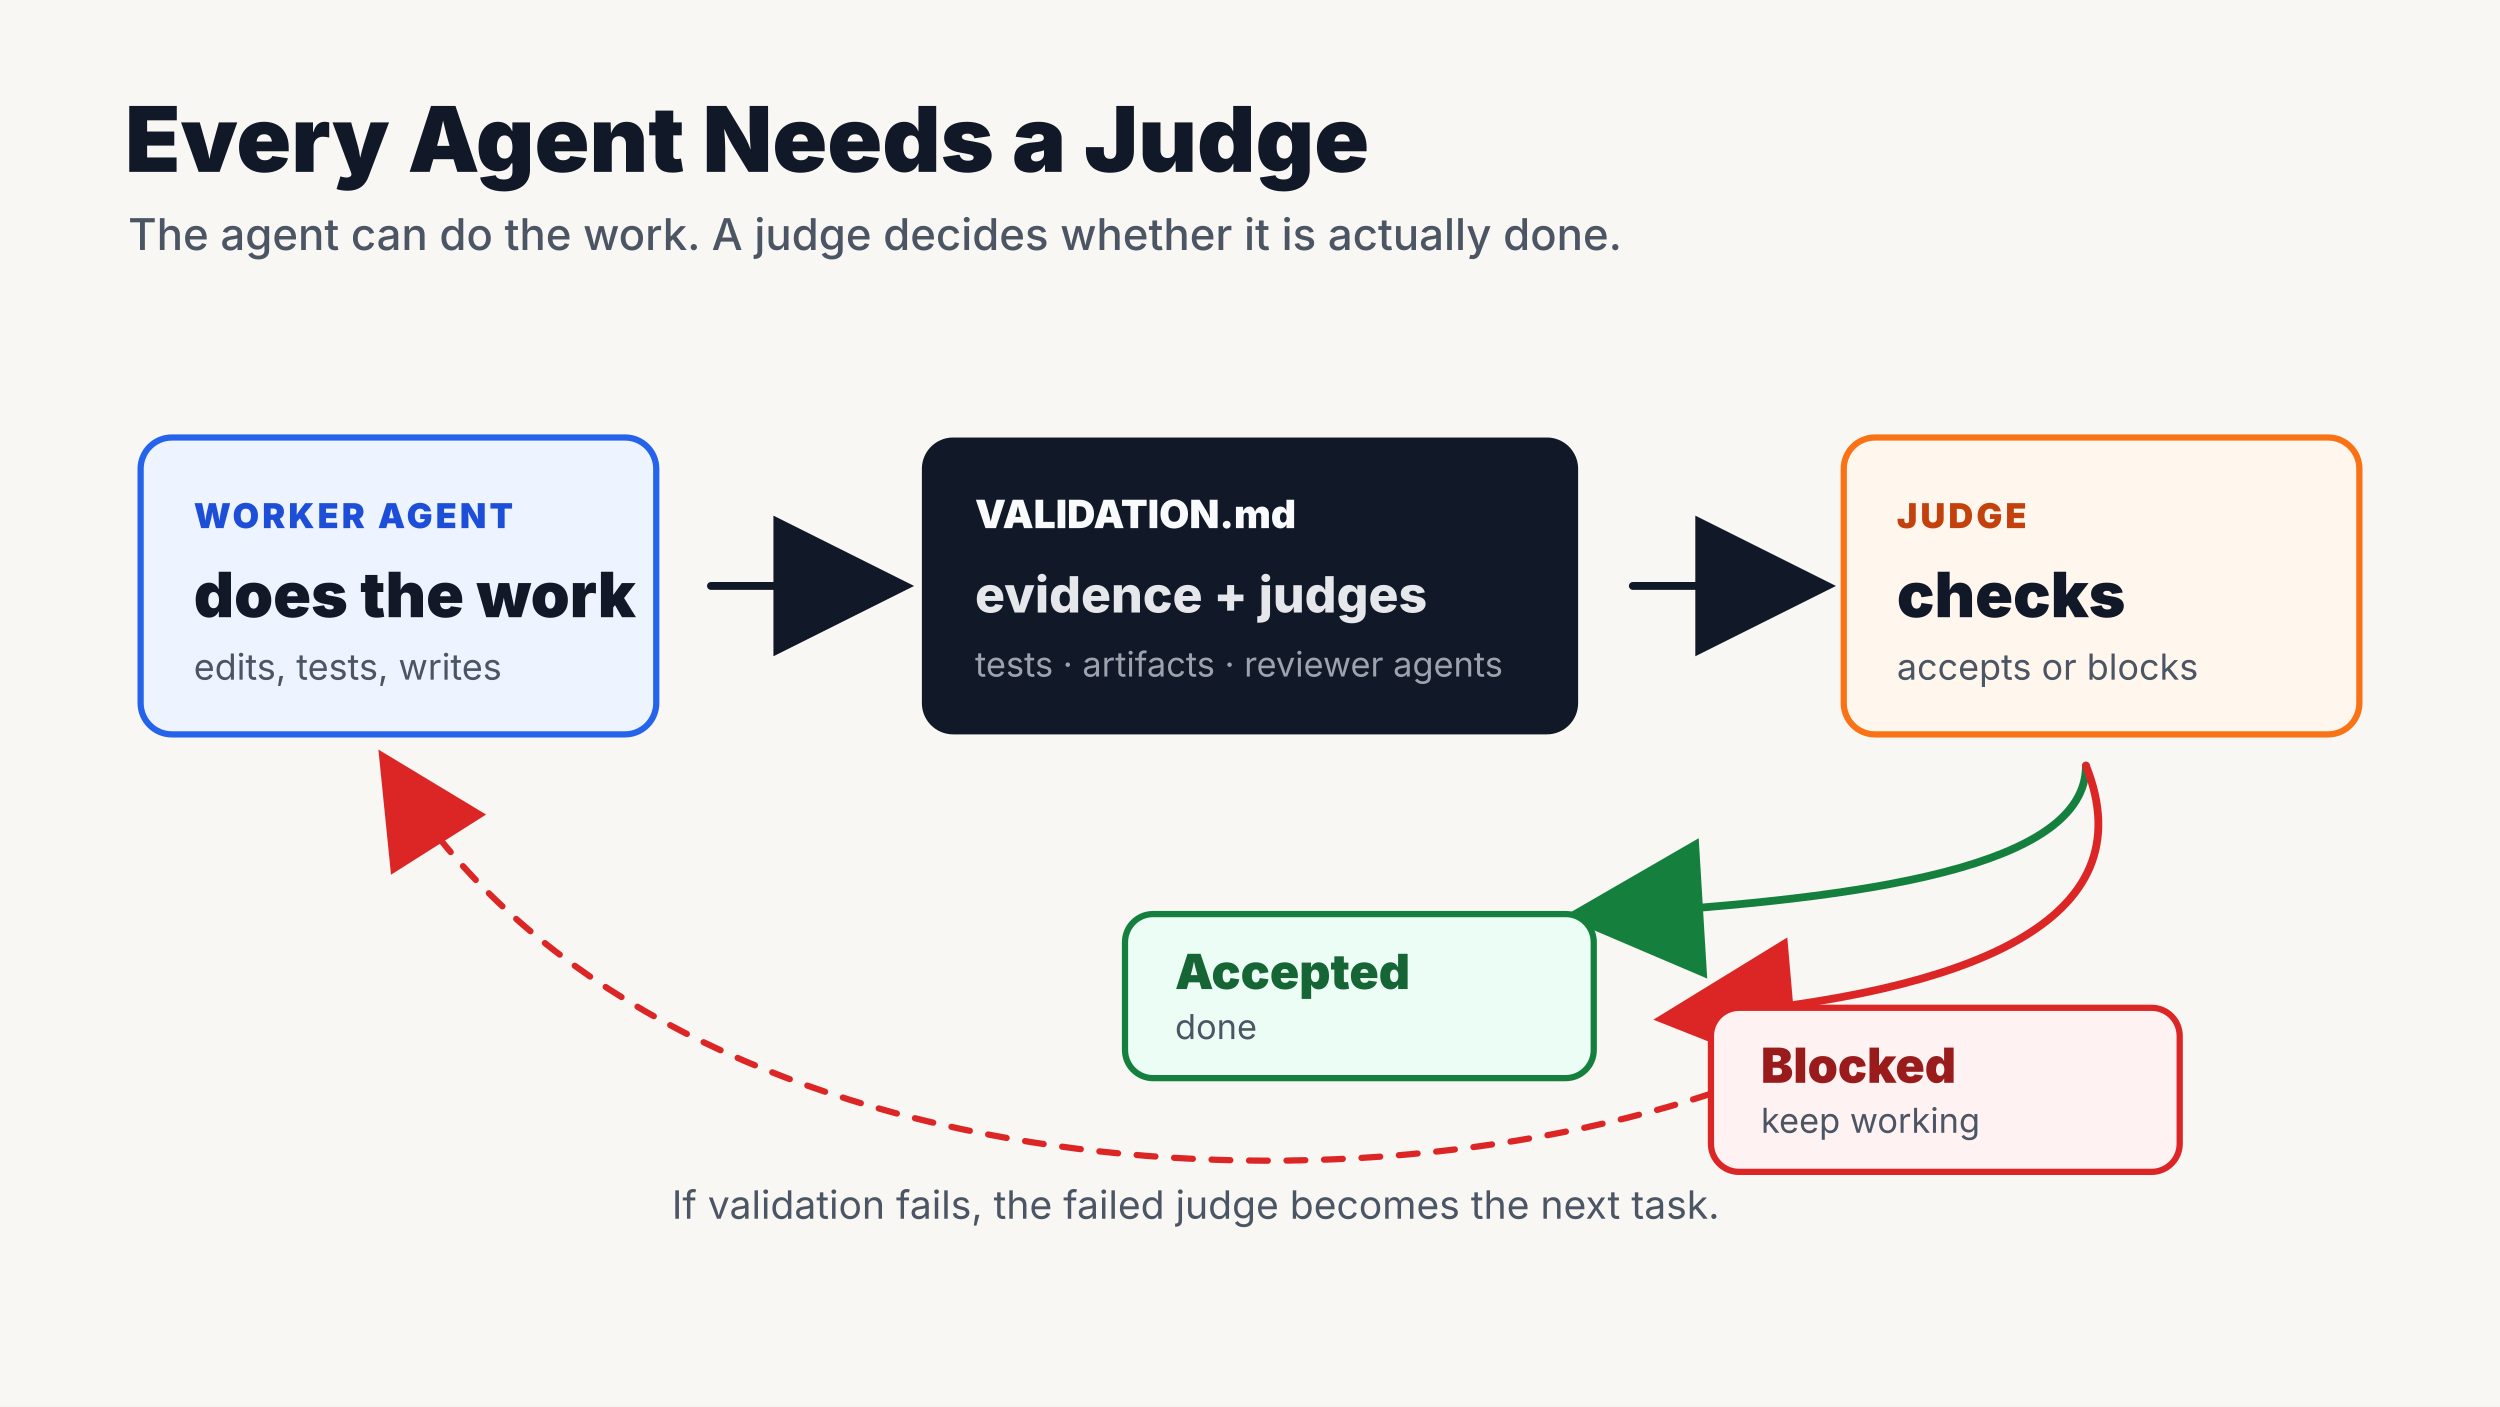
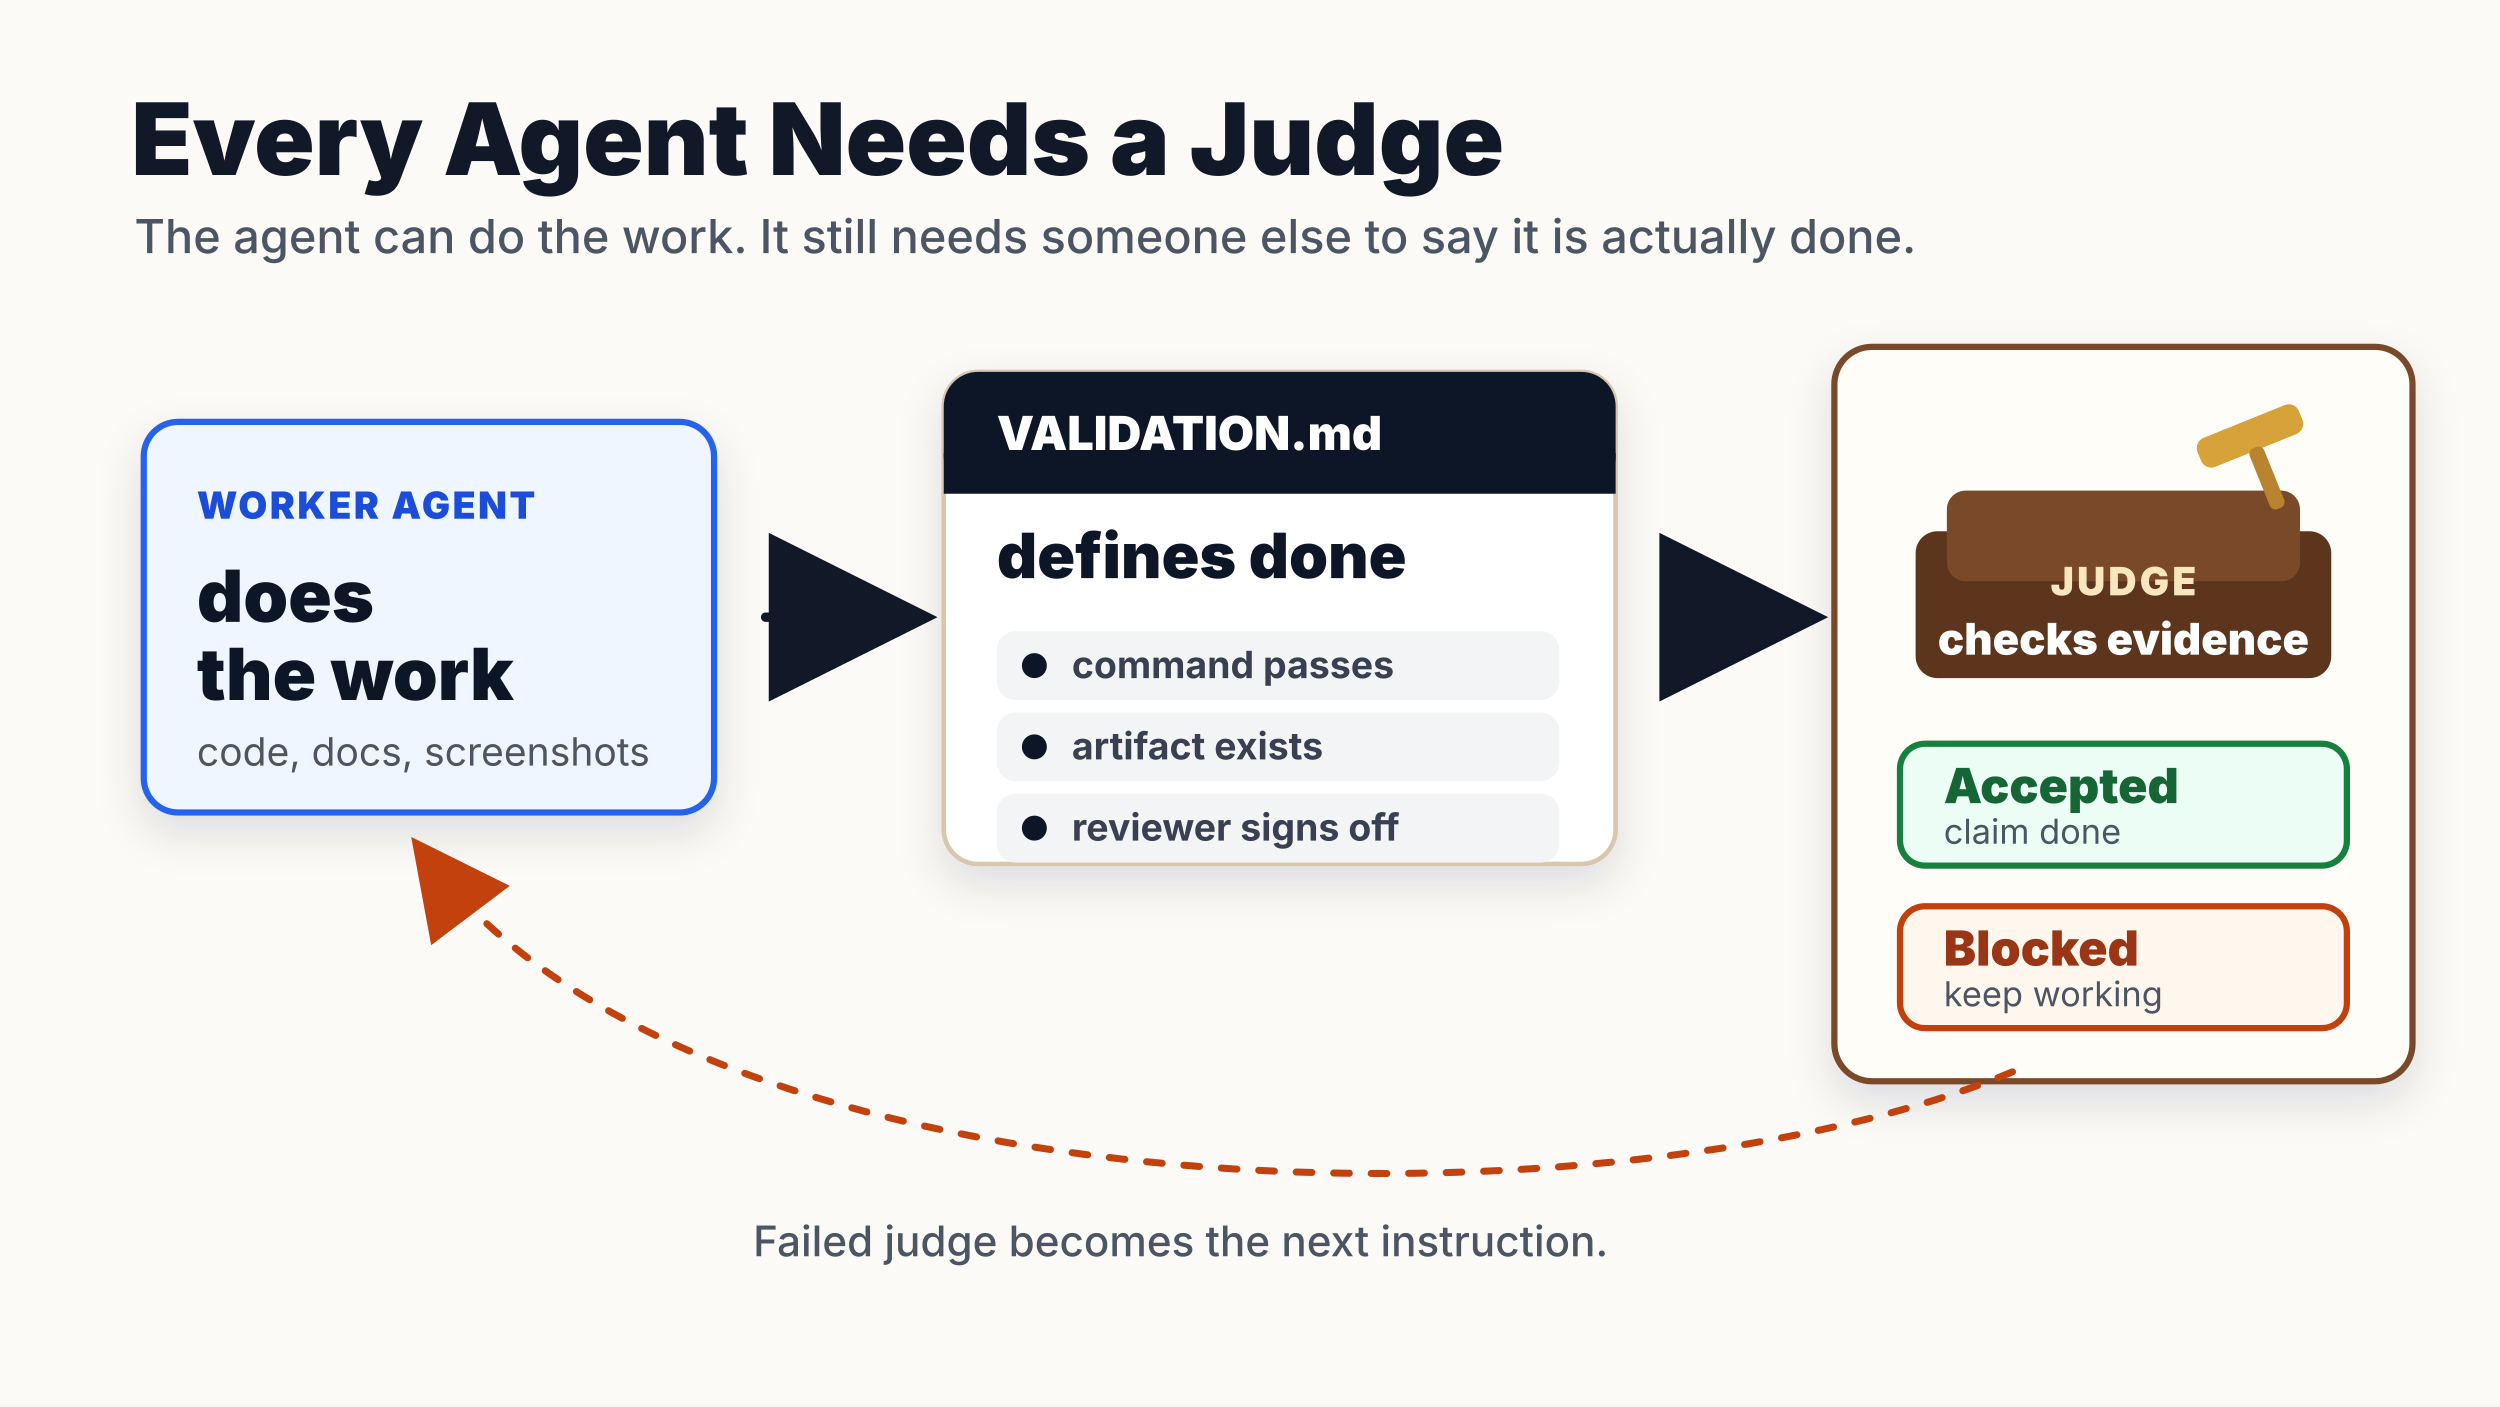
<svg xmlns="http://www.w3.org/2000/svg" width="1600" height="900" viewBox="0 0 1600 900" fill="none">
-   <rect width="1600" height="900" fill="#F8F7F3" />
-   <text x="80" y="110" fill="#111827" font-family="Inter, Arial, sans-serif" font-size="58" font-weight="850">
+   <rect width="1600" height="900" fill="#FBFAF7" />
+   <defs>
+     <filter id="shadow" x="-12%" y="-12%" width="124%" height="132%">
+       <feDropShadow dx="0" dy="12" stdDeviation="14" flood-color="#1F2937" flood-opacity="0.12" />
+     </filter>
+     <marker id="arrow" markerWidth="18" markerHeight="18" refX="13" refY="9" orient="auto">
+       <path d="M0 0L18 9L0 18Z" fill="#111827" />
+     </marker>
+     <marker id="arrow-red" markerWidth="14" markerHeight="14" refX="10" refY="7" orient="auto">
+       <path d="M0 0L14 7L0 14Z" fill="#C2410C" />
+     </marker>
+   </defs>
+   <text x="84" y="112" fill="#111827" font-family="Inter, Arial, sans-serif" font-size="64" font-weight="850">
    Every Agent Needs a Judge
  </text>
-   <text x="82" y="160" fill="#4B5563" font-family="Inter, Arial, sans-serif" font-size="28" font-weight="500">
-     The agent can do the work. A judge decides whether it is actually done.
+   <text x="86" y="162" fill="#4B5563" font-family="Inter, Arial, sans-serif" font-size="30" font-weight="500">
+     The agent can do the work. It still needs someone else to say it is actually done.
  </text>
-   <defs>
-     <marker id="arrow" markerWidth="18" markerHeight="18" refX="12" refY="9" orient="auto">
-       <path d="M0 0L18 9L0 18Z" fill="#111827" />
-     </marker>
-     <marker id="greenArrow" markerWidth="18" markerHeight="18" refX="12" refY="9" orient="auto">
-       <path d="M0 0L18 9L0 18Z" fill="#15803D" />
-     </marker>
-     <marker id="redArrow" markerWidth="18" markerHeight="18" refX="12" refY="9" orient="auto">
-       <path d="M0 0L18 9L0 18Z" fill="#DC2626" />
-     </marker>
-   </defs>
-   <g transform="translate(90 280)">
-     <rect width="330" height="190" rx="20" fill="#EEF4FF" stroke="#2563EB" stroke-width="4" />
-     <text x="34" y="58" fill="#1D4ED8" font-family="Inter, Arial, sans-serif" font-size="22" font-weight="850" letter-spacing="2">
+   <g transform="translate(92 270)" filter="url(#shadow)">
+     <rect width="365" height="250" rx="22" fill="#EFF6FF" stroke="#2563EB" stroke-width="4" />
+     <text x="34" y="62" fill="#1D4ED8" font-family="Inter, Arial, sans-serif" font-size="24" font-weight="850" letter-spacing="1.6">
      WORKER AGENT
    </text>
-     <text x="34" y="115" fill="#111827" font-family="Inter, Arial, sans-serif" font-size="40" font-weight="850">
-       does the work
+     <text x="34" y="128" fill="#111827" font-family="Inter, Arial, sans-serif" font-size="46" font-weight="900">
+       does
    </text>
-     <text x="34" y="155" fill="#4B5563" font-family="Inter, Arial, sans-serif" font-size="23">
-       edits, tests, writes
+     <text x="34" y="178" fill="#111827" font-family="Inter, Arial, sans-serif" font-size="46" font-weight="900">
+       the work
+     </text>
+     <text x="34" y="220" fill="#4B5563" font-family="Inter, Arial, sans-serif" font-size="25">
+       code, docs, screenshots
    </text>
  </g>
-   <path d="M455 375H555" stroke="#111827" stroke-width="5" stroke-linecap="round" marker-end="url(#arrow)" />
-   <g transform="translate(590 280)">
-     <rect width="420" height="190" rx="20" fill="#111827" />
-     <text x="34" y="58" fill="#F9FAFB" font-family="Inter, Arial, sans-serif" font-size="25" font-weight="850">
+   <path d="M490 395H570" stroke="#111827" stroke-width="6" stroke-linecap="round" marker-end="url(#arrow)" />
+   <g transform="translate(604 238)" filter="url(#shadow)">
+     <rect width="430" height="315" rx="22" fill="#FFFFFF" stroke="#D6C7AD" stroke-width="3" />
+     <rect width="430" height="76" rx="22" fill="#111827" />
+     <path d="M0 52H430V78H0Z" fill="#111827" />
+     <text x="34" y="50" fill="#FFFFFF" font-family="Inter, Arial, sans-serif" font-size="30" font-weight="850">
      VALIDATION.md
    </text>
-     <text x="34" y="112" fill="#E5E7EB" font-family="Inter, Arial, sans-serif" font-size="32" font-weight="800">
-       evidence + judges
+     <text x="34" y="132" fill="#111827" font-family="Inter, Arial, sans-serif" font-size="40" font-weight="880">
+       defines done
    </text>
-     <text x="34" y="153" fill="#9CA3AF" font-family="Inter, Arial, sans-serif" font-size="22">
-       tests · artifacts · reviewer agents
-     </text>
+     <g transform="translate(34 166)">
+       <rect width="360" height="44" rx="12" fill="#F3F4F6" />
+       <circle cx="24" cy="22" r="8" fill="#111827" />
+       <text x="48" y="30" fill="#374151" font-family="Inter, Arial, sans-serif" font-size="24" font-weight="650">
+         command passes
+       </text>
+     </g>
+     <g transform="translate(34 218)">
+       <rect width="360" height="44" rx="12" fill="#F3F4F6" />
+       <circle cx="24" cy="22" r="8" fill="#111827" />
+       <text x="48" y="30" fill="#374151" font-family="Inter, Arial, sans-serif" font-size="24" font-weight="650">
+         artifact exists
+       </text>
+     </g>
+     <g transform="translate(34 270)">
+       <rect width="360" height="44" rx="12" fill="#F3F4F6" />
+       <circle cx="24" cy="22" r="8" fill="#111827" />
+       <text x="48" y="30" fill="#374151" font-family="Inter, Arial, sans-serif" font-size="24" font-weight="650">
+         reviewer signs off
+       </text>
+     </g>
  </g>
-   <path d="M1045 375H1145" stroke="#111827" stroke-width="5" stroke-linecap="round" marker-end="url(#arrow)" />
-   <g transform="translate(1180 280)">
-     <rect width="330" height="190" rx="20" fill="#FFF7ED" stroke="#F97316" stroke-width="4" />
-     <text x="34" y="58" fill="#C2410C" font-family="Inter, Arial, sans-serif" font-size="22" font-weight="850" letter-spacing="2">
-       JUDGE
-     </text>
-     <text x="34" y="115" fill="#111827" font-family="Inter, Arial, sans-serif" font-size="40" font-weight="850">
-       checks
-     </text>
-     <text x="34" y="155" fill="#4B5563" font-family="Inter, Arial, sans-serif" font-size="23">
-       accepts or blocks
-     </text>
+   <path d="M1068 395H1140" stroke="#111827" stroke-width="6" stroke-linecap="round" marker-end="url(#arrow)" />
+   <g transform="translate(1174 222)" filter="url(#shadow)">
+     <rect width="370" height="470" rx="24" fill="#FFFDF8" stroke="#7A4A2A" stroke-width="4" />
+     <g transform="translate(52 36)">
+       <rect x="0" y="82" width="266" height="94" rx="14" fill="#5B351D" />
+       <rect x="20" y="56" width="226" height="58" rx="12" fill="#7A4A2A" />
+       <text x="133" y="123" text-anchor="middle" fill="#F8E7BE" font-family="Inter, Arial, sans-serif" font-size="25" font-weight="900" letter-spacing="2">
+         JUDGE
+       </text>
+       <text x="133" y="161" text-anchor="middle" fill="#FFFFFF" font-family="Inter, Arial, sans-serif" font-size="28" font-weight="850">
+         checks evidence
+       </text>
+       <g transform="translate(214 21) rotate(-22)">
+         <rect x="-35" y="-10" width="70" height="20" rx="7" fill="#D8A23A" />
+         <rect x="-5" y="8" width="10" height="42" rx="4" fill="#B8842D" />
+       </g>
+     </g>
+     <g transform="translate(42 254)">
+       <rect width="286" height="78" rx="16" fill="#ECFDF5" stroke="#15803D" stroke-width="4" />
+       <text x="28" y="38" fill="#166534" font-family="Inter, Arial, sans-serif" font-size="31" font-weight="850">
+         Accepted
+       </text>
+       <text x="28" y="64" fill="#4B5563" font-family="Inter, Arial, sans-serif" font-size="22">
+         claim done
+       </text>
+     </g>
+     <g transform="translate(42 358)">
+       <rect width="286" height="78" rx="16" fill="#FFF7ED" stroke="#C2410C" stroke-width="4" />
+       <text x="28" y="38" fill="#9A3412" font-family="Inter, Arial, sans-serif" font-size="31" font-weight="850">
+         Blocked
+       </text>
+       <text x="28" y="64" fill="#4B5563" font-family="Inter, Arial, sans-serif" font-size="22">
+         keep working
+       </text>
+     </g>
  </g>
-   <path d="M1335 490C1335 555 1195 575 1030 585" stroke="#15803D" stroke-width="5" stroke-linecap="round" marker-end="url(#greenArrow)" />
-   <path d="M1335 490C1375 590 1260 635 1088 650" stroke="#DC2626" stroke-width="5" stroke-linecap="round" marker-end="url(#redArrow)" />
-   <g transform="translate(720 585)">
-     <rect width="300" height="105" rx="18" fill="#ECFDF5" stroke="#15803D" stroke-width="4" />
-     <text x="32" y="48" fill="#166534" font-family="Inter, Arial, sans-serif" font-size="31" font-weight="850">
-       Accepted
-     </text>
-     <text x="32" y="80" fill="#4B5563" font-family="Inter, Arial, sans-serif" font-size="22">
-       done
-     </text>
-   </g>
-   <g transform="translate(1095 645)">
-     <rect width="300" height="105" rx="18" fill="#FEF2F2" stroke="#DC2626" stroke-width="4" />
-     <text x="32" y="48" fill="#991B1B" font-family="Inter, Arial, sans-serif" font-size="31" font-weight="850">
-       Blocked
-     </text>
-     <text x="32" y="80" fill="#4B5563" font-family="Inter, Arial, sans-serif" font-size="22">
-       keep working
-     </text>
-   </g>
-   <path d="M1095 700C820 790 410 745 255 500" stroke="#DC2626" stroke-width="4" stroke-linecap="round" stroke-dasharray="12 12" marker-end="url(#redArrow)" />
-   <text x="430" y="780" fill="#4B5563" font-family="Inter, Arial, sans-serif" font-size="25">
-     If validation fails, the failed judge becomes the next task.
+   <path d="M1288 686C1040 790 452 786 274 550" stroke="#C2410C" stroke-width="4.5" stroke-linecap="round" stroke-dasharray="10 14" marker-end="url(#arrow-red)" />
+   <text x="482" y="804" fill="#4B5563" font-family="Inter, Arial, sans-serif" font-size="27" font-weight="520">
+     Failed judge becomes the next instruction.
  </text>
</svg>
